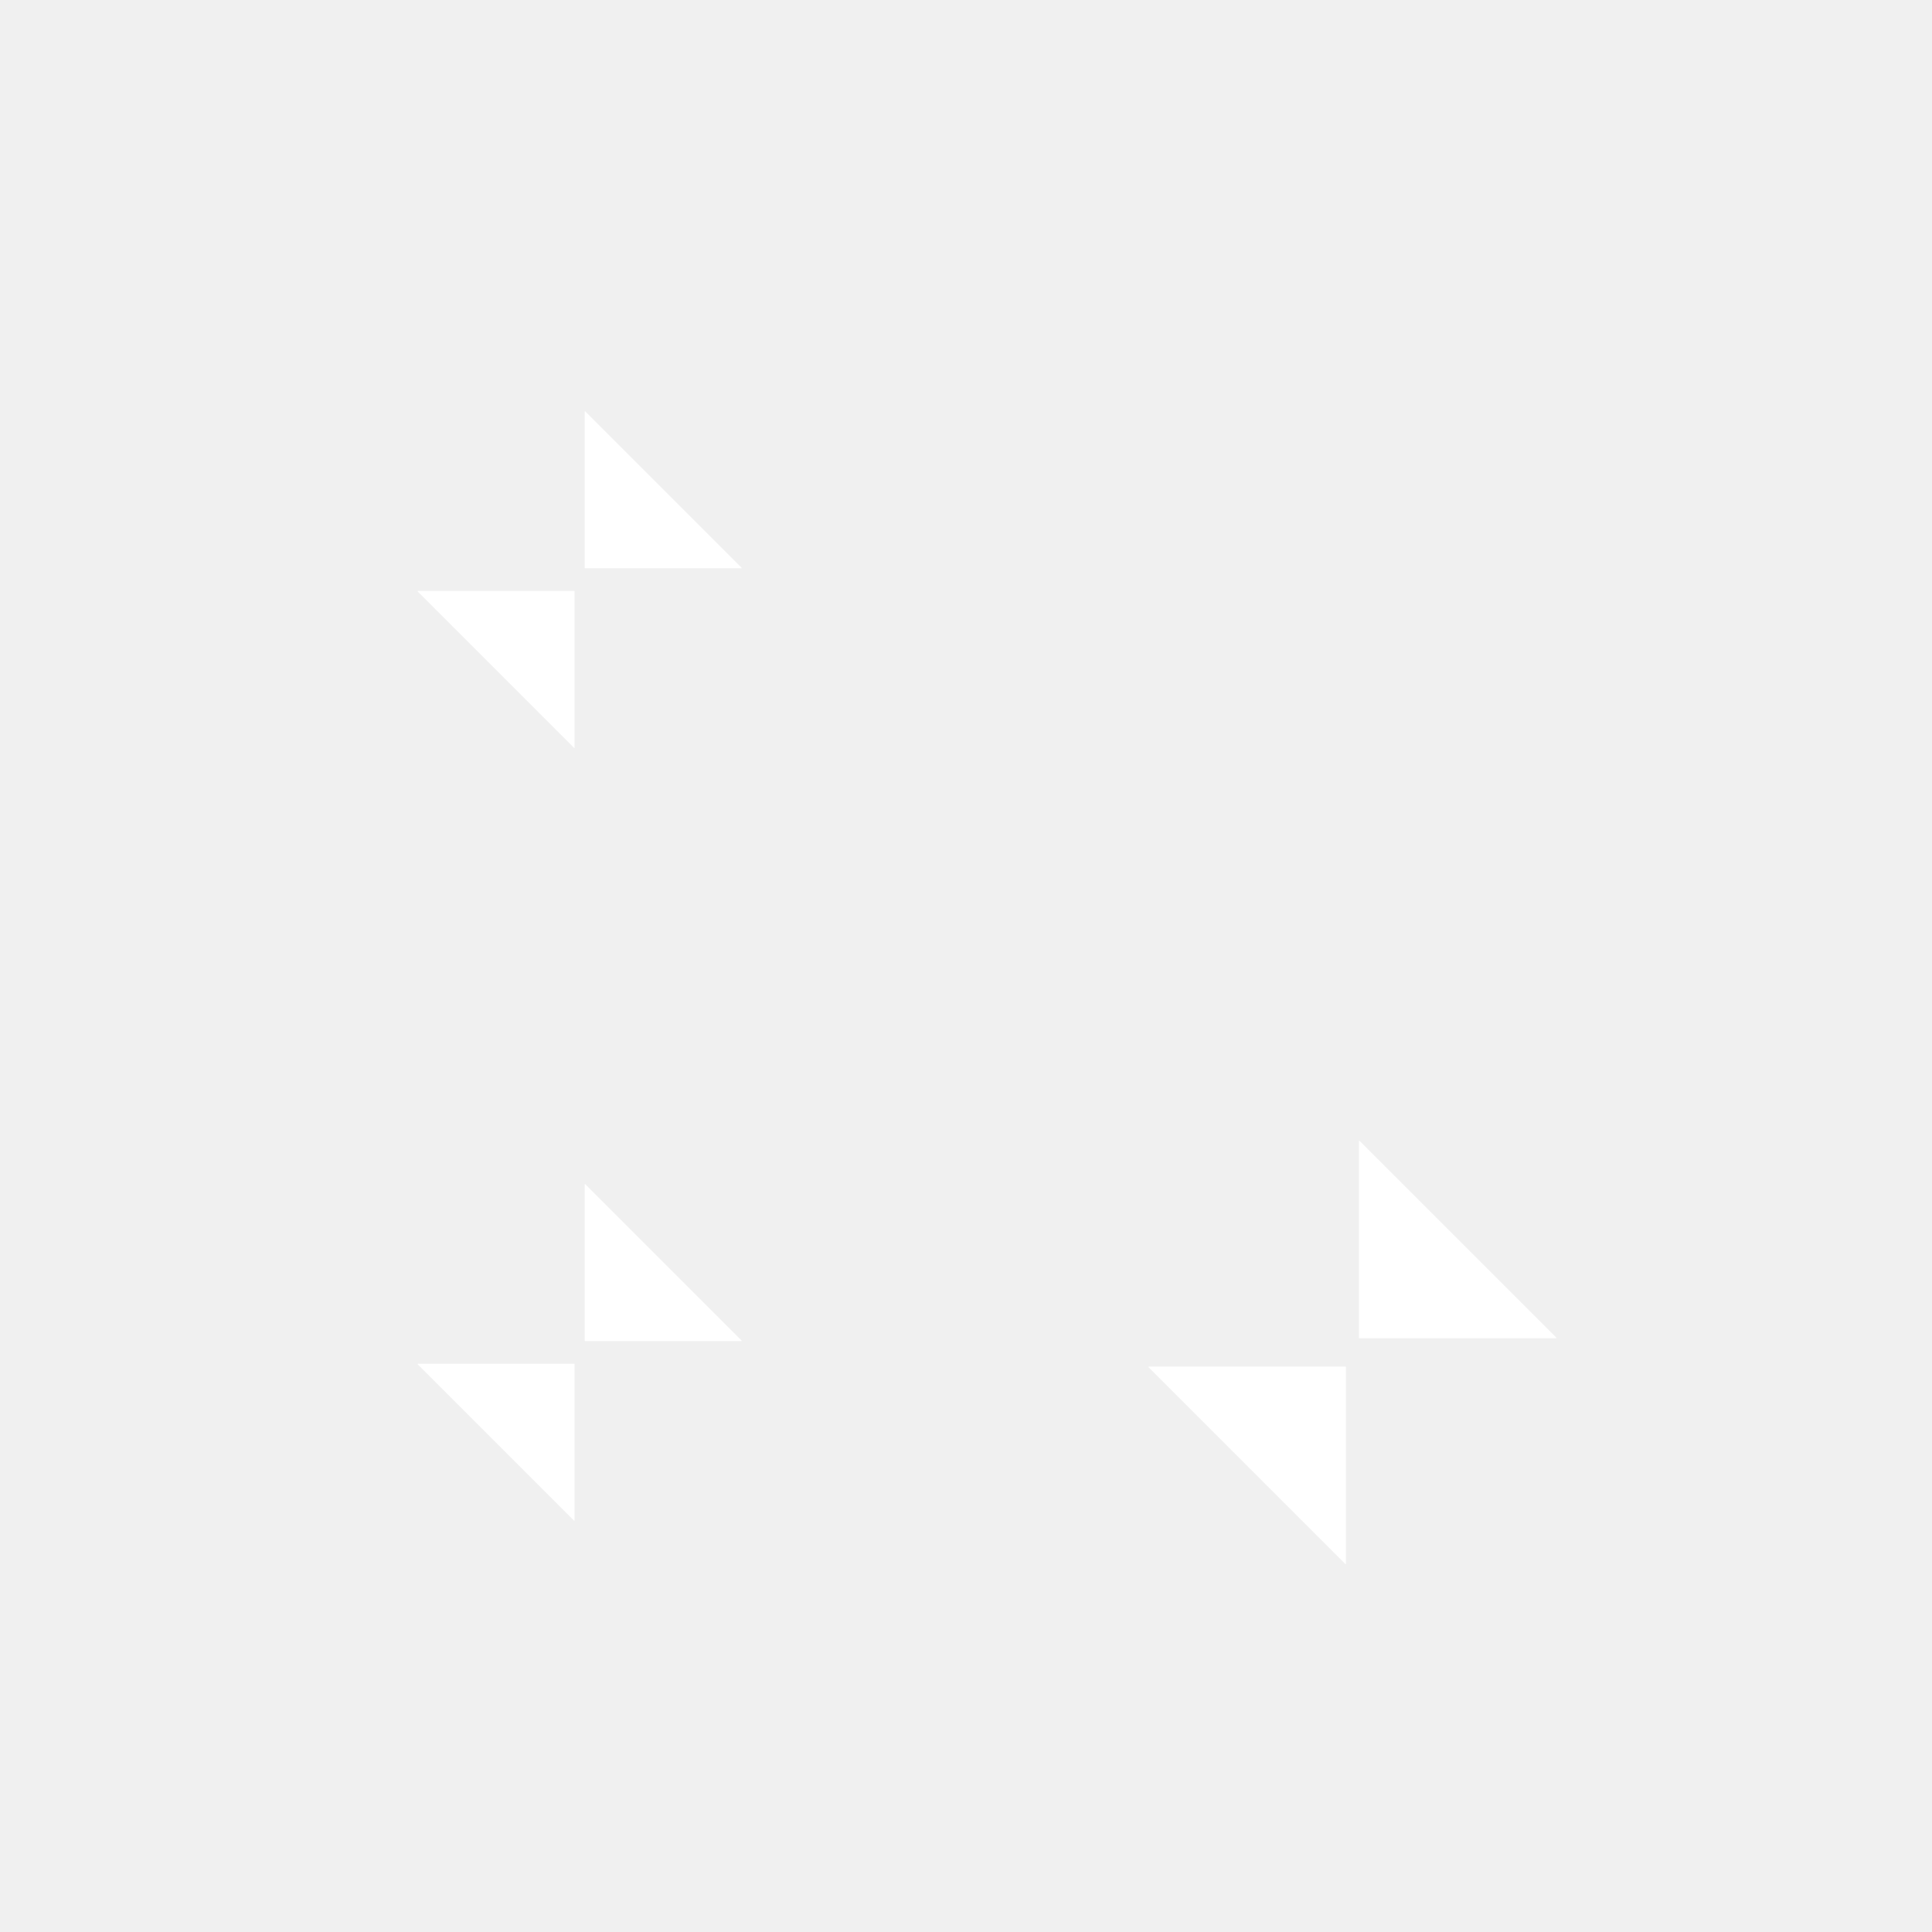
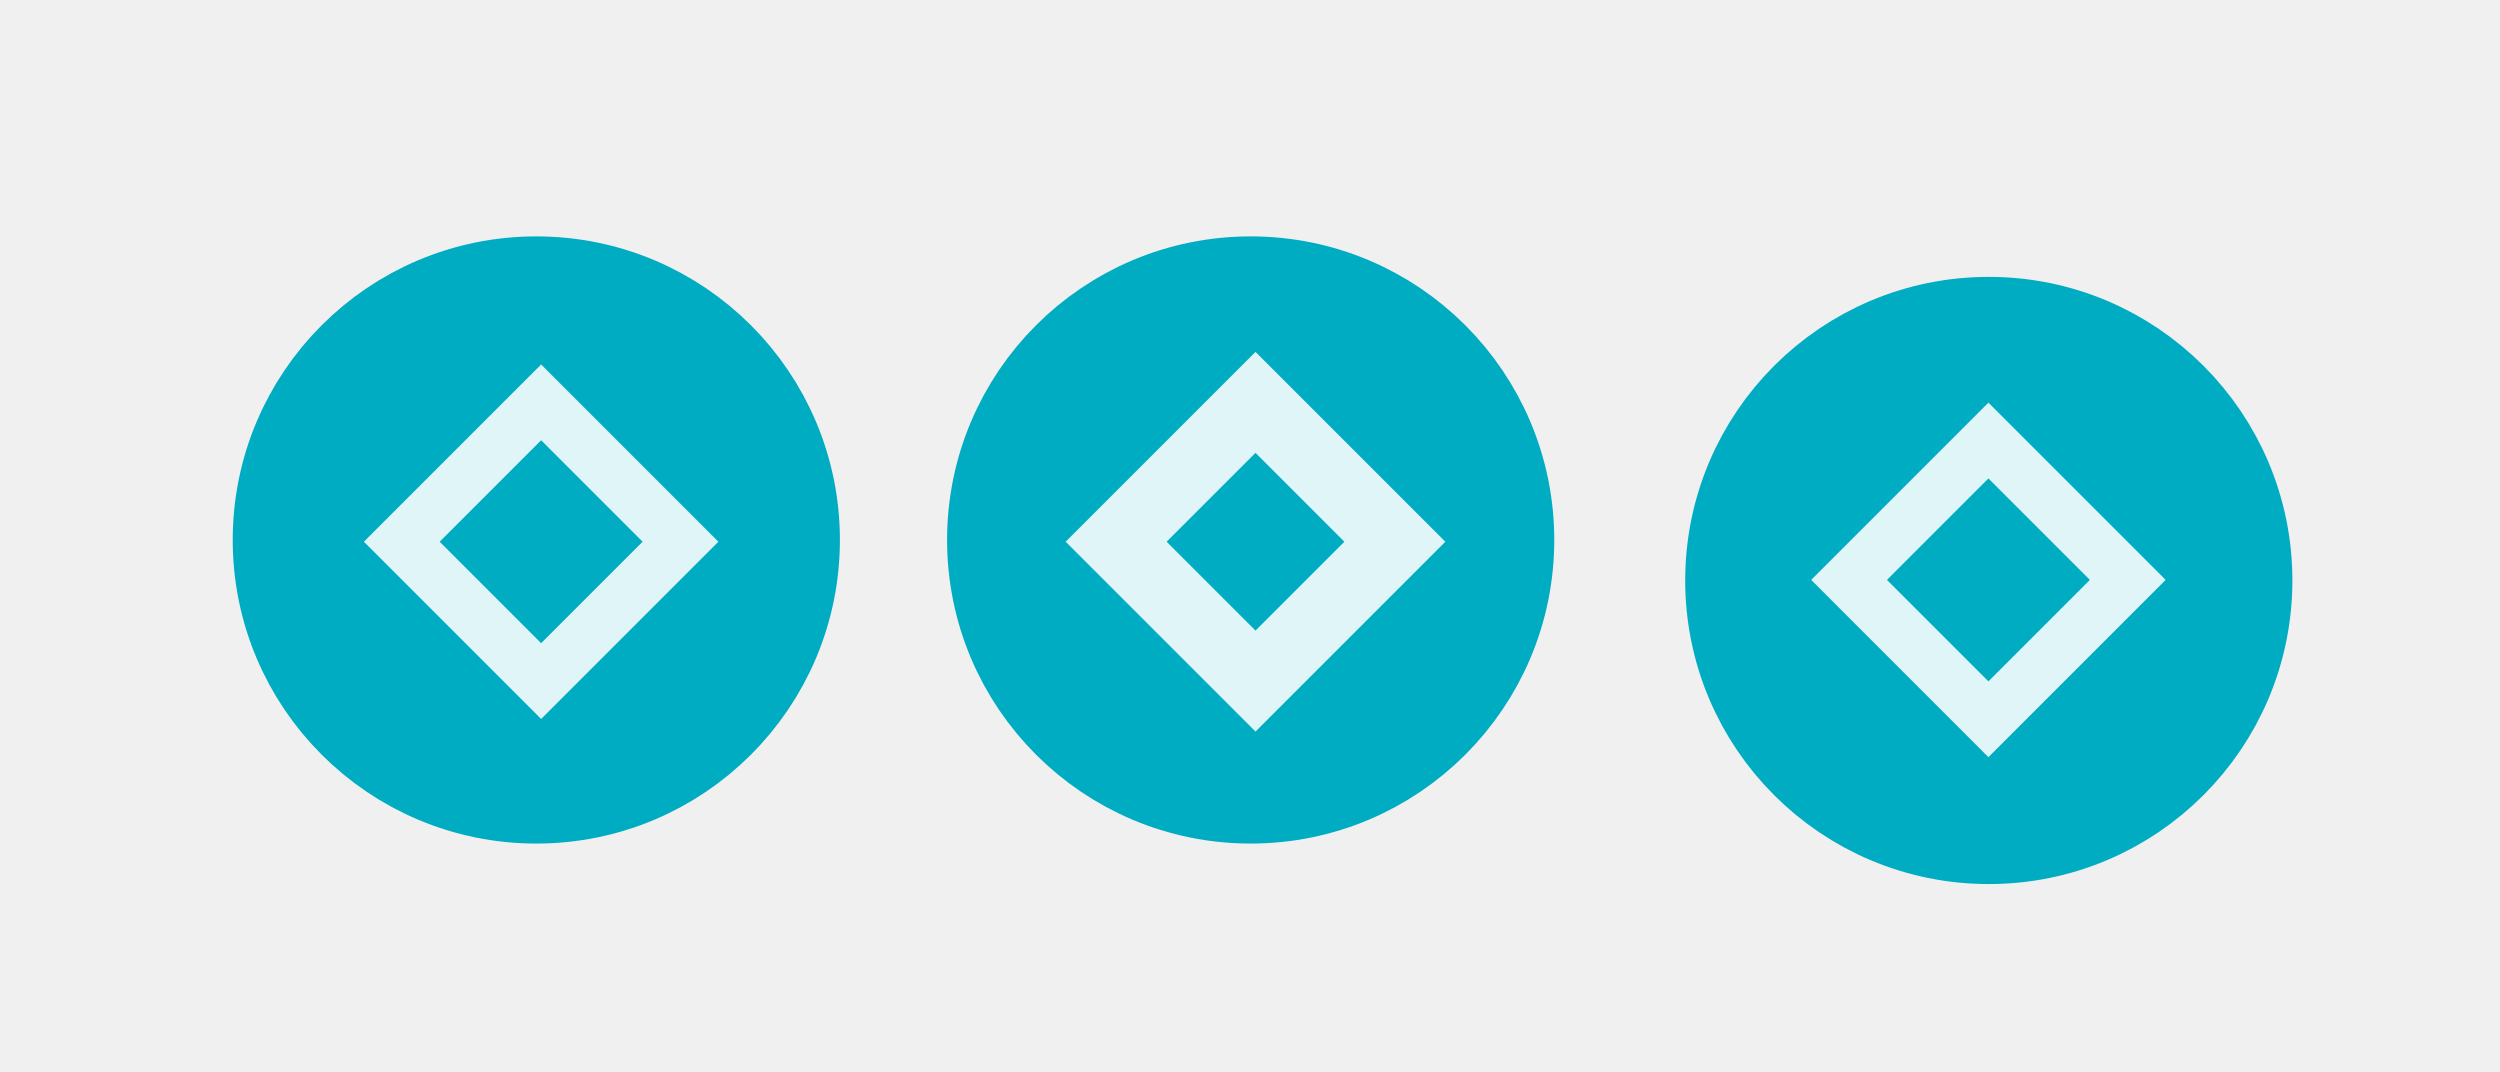
- <svg xmlns="http://www.w3.org/2000/svg" width="50" height="50" viewBox="0 0 13.229 13.229" version="1.1" id="svg2031">
+ <svg xmlns="http://www.w3.org/2000/svg" width="69.99" height="30" viewBox="0 0 18.52 7.938" version="1.1" id="svg2031">
  <defs id="defs2025" />
-   <g id="layer1" transform="translate(-0.2919235,-293.9431)">
-     <g id="active-center" transform="translate(11.74474,-2.487983)">
-       <rect y="303.046" x="-10.13" height="5.292" width="5.292" id="rect858" style="opacity:1;fill:none;fill-opacity:0.125;fill-rule:evenodd;stroke:none;stroke-width:3.241;stroke-linecap:round;stroke-linejoin:miter;stroke-miterlimit:4;stroke-dasharray:none;stroke-dashoffset:0;stroke-opacity:1;paint-order:normal" />
-       <g transform="matrix(0.5400687,0,0,0.5400687,-3.294941,142.3863)" id="g845">
-         <path style="opacity:1;fill:#ffffff;fill-opacity:1;fill-rule:nonzero;stroke:none;stroke-width:0.673;stroke-linecap:square;stroke-linejoin:round;stroke-miterlimit:4;stroke-dasharray:none;stroke-dashoffset:0;stroke-opacity:1" d="m -7.825,304.514 -1.987,-1.987 0.004,-0.005 h 1.983 c 0.002,0 0.004,0.001 0.004,0.005 v 1.983 z" id="path829" />
-         <path id="path831" d="m -7.688,300.243 1.987,1.987 -0.004,0.005 h -1.983 c -0.002,0 -0.004,-0.002 -0.004,-0.005 v -1.983 z" style="opacity:1;fill:#ffffff;fill-opacity:1;fill-rule:nonzero;stroke:none;stroke-width:0.673;stroke-linecap:square;stroke-linejoin:round;stroke-miterlimit:4;stroke-dasharray:none;stroke-dashoffset:0;stroke-opacity:1" />
-       </g>
+   <g id="layer1" transform="translate(-9.497,-308.5)">
+     <g id="active-center">
+       <circle r="1.852" style="opacity:1;fill:#00acc2;fill-opacity:1;fill-rule:evenodd;stroke:#00acc2;stroke-width:0.794;stroke-linecap:round;stroke-linejoin:miter;stroke-miterlimit:4;stroke-dasharray:none;stroke-dashoffset:0;stroke-opacity:1;paint-order:normal" id="circle4440" cx="13.47" cy="312.5" />
+       <rect style="opacity:1;fill:none;fill-opacity:0.14;fill-rule:evenodd;stroke:none;stroke-width:3.241;stroke-linecap:round;stroke-linejoin:miter;stroke-miterlimit:4;stroke-dasharray:none;stroke-dashoffset:0;stroke-opacity:1;paint-order:normal;shape-rendering:crispEdges" id="rect4438" width="5.292" height="5.292" x="10.82" y="309.9" />
+       <rect transform="rotate(45)" y="210.7" x="229.8" height="1.46" width="1.46" id="rect5772" style="opacity:1;fill:none;fill-opacity:0.88;fill-rule:evenodd;stroke:#ffffff;stroke-width:0.397;stroke-linecap:round;stroke-linejoin:miter;stroke-miterlimit:4;stroke-dasharray:none;stroke-dashoffset:0;stroke-opacity:0.877;paint-order:normal" />
    </g>
-     <g transform="translate(17.03641,-2.487983)" id="hover-center">
-       <rect style="opacity:1;fill:none;fill-opacity:0.125;fill-rule:evenodd;stroke:none;stroke-width:3.241;stroke-linecap:round;stroke-linejoin:miter;stroke-miterlimit:4;stroke-dasharray:none;stroke-dashoffset:0;stroke-opacity:1;paint-order:normal" id="rect833" width="5.292" height="5.292" x="-10.13" y="303.046" />
-       <g id="g841" transform="matrix(0.5400687,0,0,0.5400687,-3.294941,142.3863)">
-         <path id="path837" d="m -7.843,305.065 -2.5,-2.5 0.005,-0.007 h 2.494 c 0.003,0 0.005,0.001 0.005,0.007 v 2.494 z" style="opacity:1;fill:#ffffff;fill-opacity:1;fill-rule:nonzero;stroke:none;stroke-width:0.673;stroke-linecap:square;stroke-linejoin:round;stroke-miterlimit:4;stroke-dasharray:none;stroke-dashoffset:0;stroke-opacity:1" />
-         <path style="opacity:1;fill:#ffffff;fill-opacity:1;fill-rule:nonzero;stroke:none;stroke-width:0.673;stroke-linecap:square;stroke-linejoin:round;stroke-miterlimit:4;stroke-dasharray:none;stroke-dashoffset:0;stroke-opacity:1" d="m -7.67,299.692 2.5,2.5 -0.005,0.007 h -2.494 c -0.003,0 -0.005,-0.002 -0.005,-0.007 v -2.494 z" id="path839" />
-       </g>
+     <g id="hover-center" transform="translate(5.292)">
+       <circle cy="312.5" cx="13.47" id="circle5784" style="opacity:1;fill:#00acc2;fill-opacity:1;fill-rule:evenodd;stroke:#00acc2;stroke-width:0.794;stroke-linecap:round;stroke-linejoin:miter;stroke-miterlimit:4;stroke-dasharray:none;stroke-dashoffset:0;stroke-opacity:1;paint-order:normal" r="1.852" />
+       <rect y="309.9" x="10.82" height="5.292" width="5.292" id="rect5786" style="opacity:1;fill:none;fill-opacity:0.14;fill-rule:evenodd;stroke:none;stroke-width:3.241;stroke-linecap:round;stroke-linejoin:miter;stroke-miterlimit:4;stroke-dasharray:none;stroke-dashoffset:0;stroke-opacity:1;paint-order:normal;shape-rendering:crispEdges" />
+       <rect style="opacity:1;fill:none;fill-opacity:0.88;fill-rule:evenodd;stroke:#ffffff;stroke-width:0.529;stroke-linecap:round;stroke-linejoin:miter;stroke-miterlimit:4;stroke-dasharray:none;stroke-dashoffset:0;stroke-opacity:0.877;paint-order:normal" id="rect5788" width="1.46" height="1.46" x="229.8" y="210.7" transform="rotate(45)" />
    </g>
-     <g transform="translate(11.74474,-7.77964)" id="pressed-center">
-       <rect style="opacity:1;fill:none;fill-opacity:0.125;fill-rule:evenodd;stroke:none;stroke-width:3.241;stroke-linecap:round;stroke-linejoin:miter;stroke-miterlimit:4;stroke-dasharray:none;stroke-dashoffset:0;stroke-opacity:1;paint-order:normal" id="rect845" width="5.292" height="5.292" x="-10.13" y="303.046" />
-       <g id="g853" transform="matrix(0.5400687,0,0,0.5400687,-3.294941,142.3863)">
-         <path id="path849" d="m -7.825,304.514 -1.987,-1.987 0.004,-0.005 h 1.983 c 0.002,0 0.004,0.001 0.004,0.005 v 1.983 z" style="opacity:1;fill:#ffffff;fill-opacity:1;fill-rule:nonzero;stroke:none;stroke-width:0.673;stroke-linecap:square;stroke-linejoin:round;stroke-miterlimit:4;stroke-dasharray:none;stroke-dashoffset:0;stroke-opacity:1" />
-         <path style="opacity:1;fill:#ffffff;fill-opacity:1;fill-rule:nonzero;stroke:none;stroke-width:0.673;stroke-linecap:square;stroke-linejoin:round;stroke-miterlimit:4;stroke-dasharray:none;stroke-dashoffset:0;stroke-opacity:1" d="m -7.688,300.243 1.987,1.987 -0.004,0.005 h -1.983 c -0.002,0 -0.004,-0.002 -0.004,-0.005 v -1.983 z" id="path851" />
-       </g>
+     <g id="pressed-center" transform="translate(10.58)">
+       <circle cy="312.8" cx="13.65" id="circle5792" style="opacity:1;fill:#00acc2;fill-opacity:1;fill-rule:evenodd;stroke:#00acc2;stroke-width:0.794;stroke-linecap:round;stroke-linejoin:miter;stroke-miterlimit:4;stroke-dasharray:none;stroke-dashoffset:0;stroke-opacity:1;paint-order:normal" r="1.852" />
+       <rect y="309.9" x="10.82" height="5.292" width="5.292" id="rect5794" style="opacity:1;fill:none;fill-opacity:0.14;fill-rule:evenodd;stroke:none;stroke-width:3.241;stroke-linecap:round;stroke-linejoin:miter;stroke-miterlimit:4;stroke-dasharray:none;stroke-dashoffset:0;stroke-opacity:1;paint-order:normal;shape-rendering:crispEdges" />
+       <rect style="opacity:1;fill:none;fill-opacity:0.88;fill-rule:evenodd;stroke:#ffffff;stroke-width:0.397;stroke-linecap:round;stroke-linejoin:miter;stroke-miterlimit:4;stroke-dasharray:none;stroke-dashoffset:0;stroke-opacity:0.877;paint-order:normal" id="rect5796" width="1.46" height="1.46" x="230.1" y="210.8" transform="rotate(45)" />
    </g>
  </g>
</svg>
